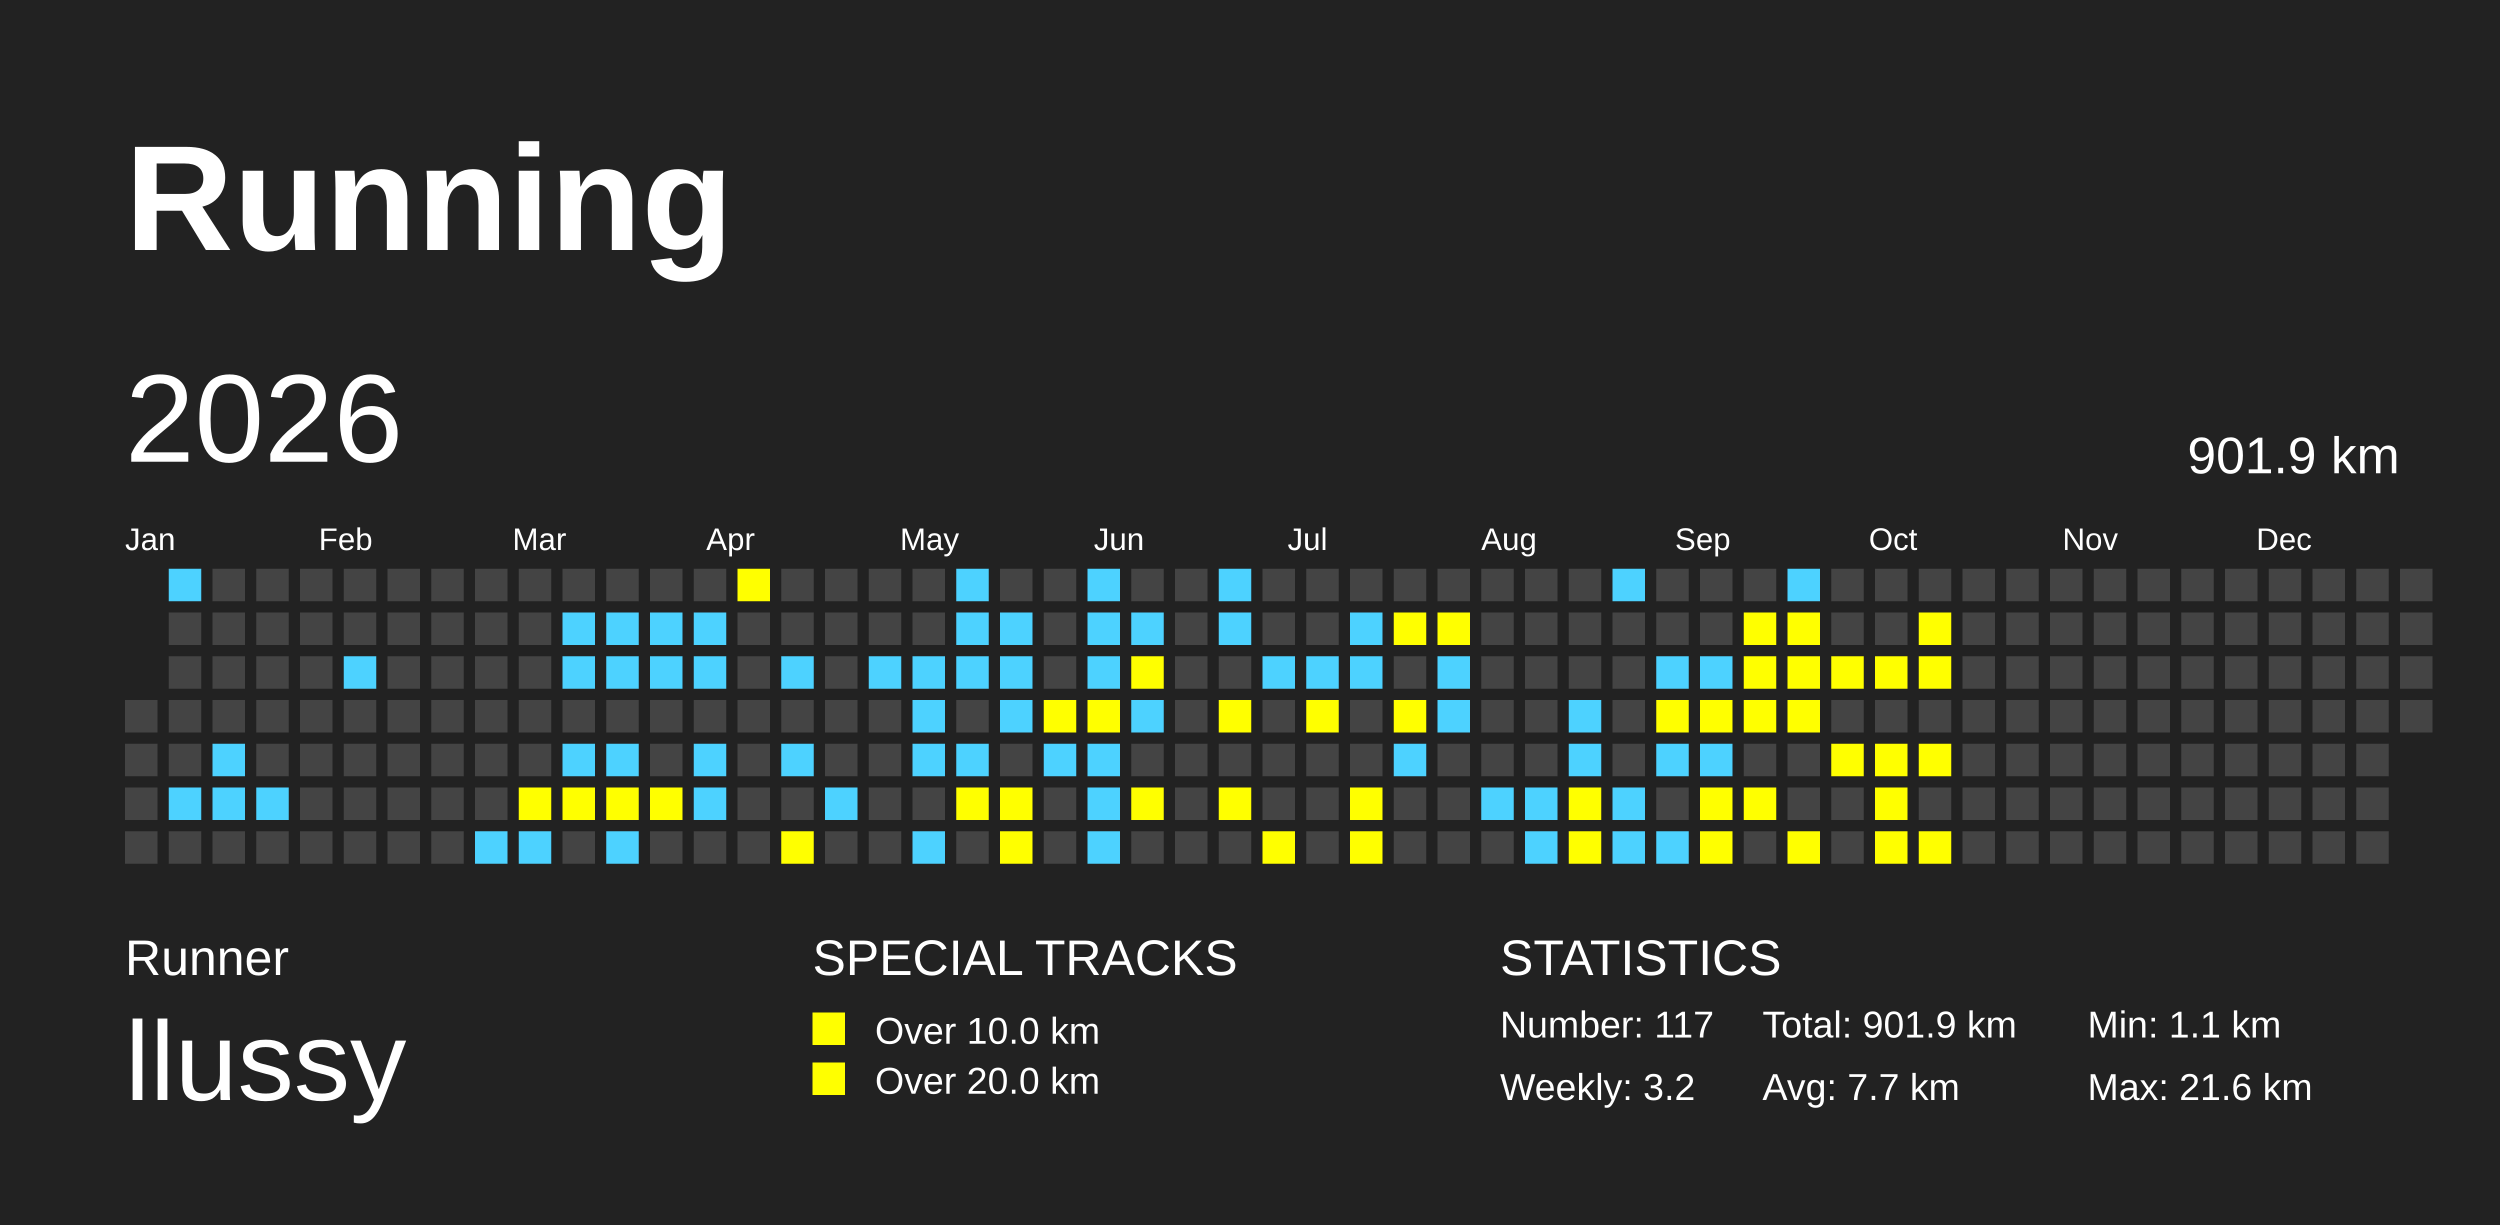
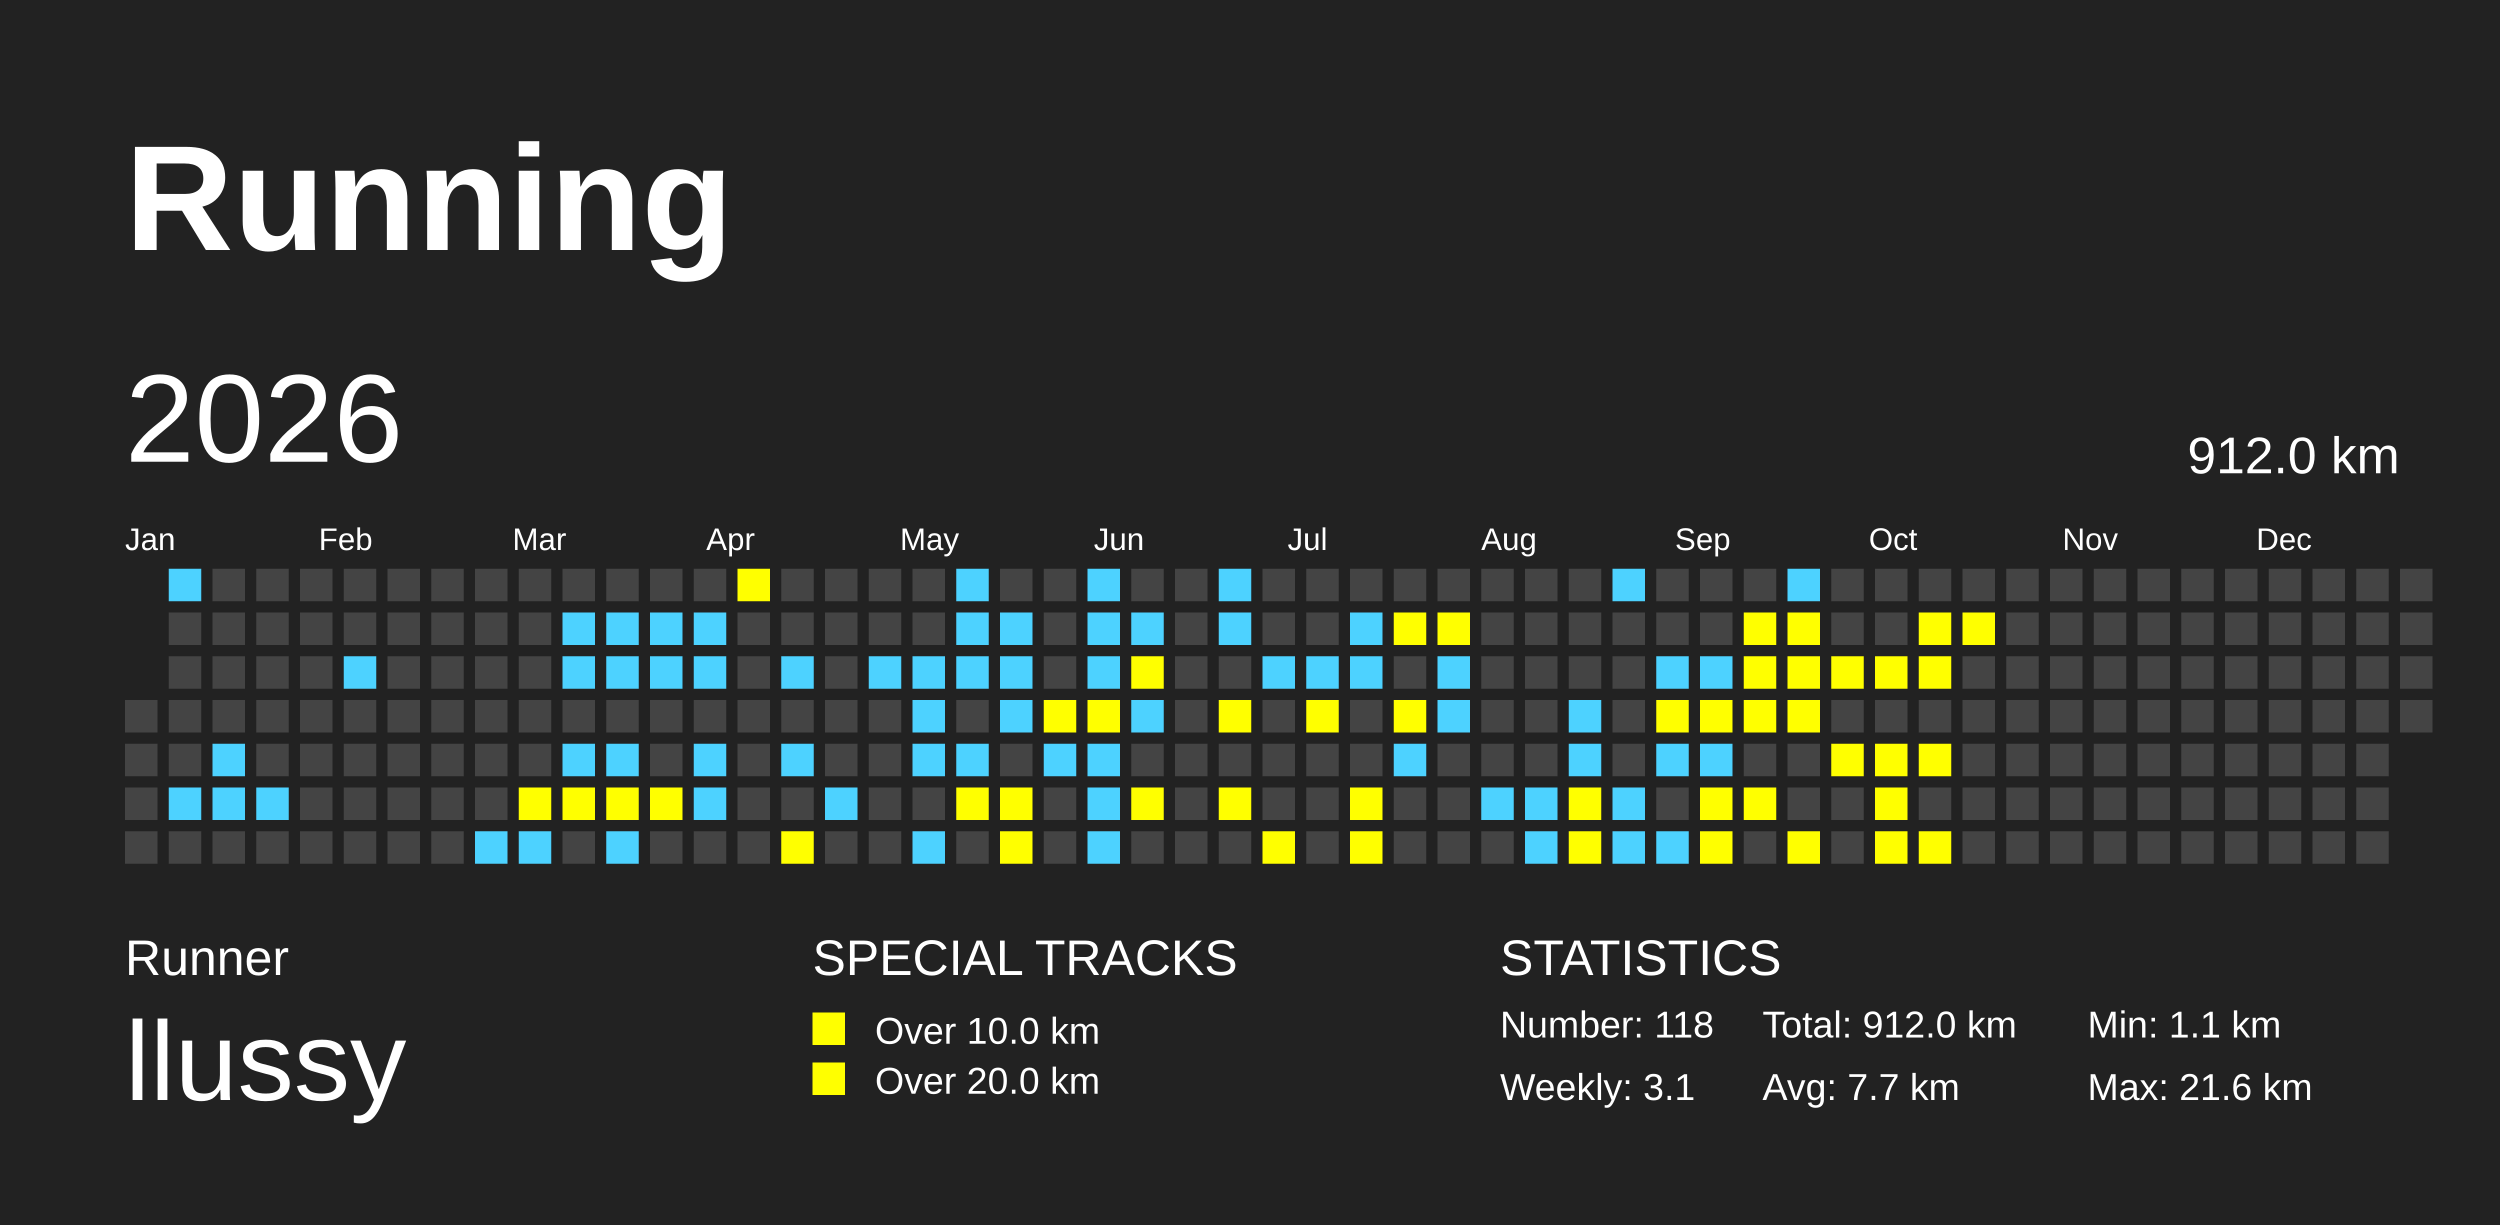
<svg xmlns="http://www.w3.org/2000/svg" baseProfile="full" height="98mm" version="1.1" viewBox="0,0,200,98" width="200mm">
  <defs>
    <pattern height="2" id="indoor-stripe" patternUnits="userSpaceOnUse" width="2">
      <line stroke="white" stroke-opacity="0.45" stroke-width="0.5" x1="0" x2="2" y1="2" y2="0" />
    </pattern>
  </defs>
  <rect fill="#222222" height="98" width="200" x="0" y="0" />
  <text fill="#FFFFFF" style="font-size:12px; font-family:Arial; font-weight:bold;" x="10" y="20">Running</text>
  <text fill="#FFFFFF" style="font-size:4px; font-family:Arial" x="10" y="78">Runner</text>
  <text fill="#FFFFFF" style="font-size:9px; font-family:Arial" x="10" y="88">llussy</text>
  <text fill="#FFFFFF" style="font-size:4px; font-family:Arial" x="65" y="78">SPECIAL TRACKS</text>
  <rect fill="#FFFF00" height="2.6" width="2.6" x="65" y="81" />
  <text fill="#FFFFFF" style="font-size:3px; font-family:Arial" x="70" y="83.5">Over 10.0 km</text>
  <rect fill="#FFFF00" height="2.6" width="2.6" x="65" y="85" />
  <text fill="#FFFFFF" style="font-size:3px; font-family:Arial" x="70" y="87.5">Over 20.0 km</text>
  <text fill="#FFFFFF" style="font-size:4px; font-family:Arial" x="120" y="78">STATISTICS</text>
-   <text fill="#FFFFFF" style="font-size:3px; font-family:Arial" x="120" y="83">Number: 117</text>
-   <text fill="#FFFFFF" style="font-size:3px; font-family:Arial" x="120" y="88">Weekly: 3.2</text>
-   <text fill="#FFFFFF" style="font-size:3px; font-family:Arial" x="141" y="83">Total: 901.9 km</text>
+   <text fill="#FFFFFF" style="font-size:3px; font-family:Arial" x="120" y="83">Number: 118</text>
+   <text fill="#FFFFFF" style="font-size:3px; font-family:Arial" x="120" y="88">Weekly: 3.1</text>
+   <text fill="#FFFFFF" style="font-size:3px; font-family:Arial" x="141" y="83">Total: 912.0 km</text>
  <text fill="#FFFFFF" style="font-size:3px; font-family:Arial" x="141" y="88">Avg: 7.7 km</text>
  <text fill="#FFFFFF" style="font-size:3px; font-family:Arial" x="167" y="83">Min: 1.1 km</text>
  <text fill="#FFFFFF" style="font-size:3px; font-family:Arial" x="167" y="88">Max: 21.6 km</text>
  <text dominant-baseline="hanging" fill="#FFFFFF" style="font-size:10.0px; font-family:Arial;" x="10" y="30">2026</text>
-   <text dominant-baseline="hanging" fill="#FFFFFF" style="font-size:4.125px; font-family:Arial;" x="175" y="35">901.9 km</text>
+   <text dominant-baseline="hanging" fill="#FFFFFF" style="font-size:4.125px; font-family:Arial;" x="175" y="35">912.0 km</text>
  <text fill="#FFFFFF" style="font-size:2.5px; font-family:Arial" x="10.0" y="44">Jan</text>
  <text fill="#FFFFFF" style="font-size:2.5px; font-family:Arial" x="25.5" y="44">Feb</text>
  <text fill="#FFFFFF" style="font-size:2.5px; font-family:Arial" x="41.0" y="44">Mar</text>
  <text fill="#FFFFFF" style="font-size:2.5px; font-family:Arial" x="56.5" y="44">Apr</text>
  <text fill="#FFFFFF" style="font-size:2.5px; font-family:Arial" x="72.0" y="44">May</text>
  <text fill="#FFFFFF" style="font-size:2.5px; font-family:Arial" x="87.5" y="44">Jun</text>
  <text fill="#FFFFFF" style="font-size:2.5px; font-family:Arial" x="103.0" y="44">Jul</text>
  <text fill="#FFFFFF" style="font-size:2.5px; font-family:Arial" x="118.5" y="44">Aug</text>
  <text fill="#FFFFFF" style="font-size:2.5px; font-family:Arial" x="134.0" y="44">Sep</text>
  <text fill="#FFFFFF" style="font-size:2.5px; font-family:Arial" x="149.5" y="44">Oct</text>
  <text fill="#FFFFFF" style="font-size:2.5px; font-family:Arial" x="165.0" y="44">Nov</text>
  <text fill="#FFFFFF" style="font-size:2.5px; font-family:Arial" x="180.5" y="44">Dec</text>
  <rect fill="#444444" height="2.6" width="2.6" x="10.0" y="56.0" />
  <rect fill="#444444" height="2.6" width="2.6" x="10.0" y="59.5" />
  <rect fill="#444444" height="2.6" width="2.6" x="10.0" y="63.0" />
  <rect fill="#444444" height="2.6" width="2.6" x="10.0" y="66.5" />
  <rect fill="#4dd2ff" height="2.6" width="2.6" x="13.5" y="45.5" />
  <rect fill="#444444" height="2.6" width="2.6" x="13.5" y="49.0" />
  <rect fill="#444444" height="2.6" width="2.6" x="13.5" y="52.5" />
  <rect fill="#444444" height="2.6" width="2.6" x="13.5" y="56.0" />
  <rect fill="#444444" height="2.6" width="2.6" x="13.5" y="59.5" />
  <rect fill="#4dd2ff" height="2.6" width="2.6" x="13.5" y="63.0" />
  <rect fill="#444444" height="2.6" width="2.6" x="13.5" y="66.5" />
  <rect fill="#444444" height="2.6" width="2.6" x="17.0" y="45.5" />
  <rect fill="#444444" height="2.6" width="2.6" x="17.0" y="49.0" />
  <rect fill="#444444" height="2.6" width="2.6" x="17.0" y="52.5" />
  <rect fill="#444444" height="2.6" width="2.6" x="17.0" y="56.0" />
  <rect fill="#4dd2ff" height="2.6" width="2.6" x="17.0" y="59.5" />
  <rect fill="#4dd2ff" height="2.6" width="2.6" x="17.0" y="63.0" />
  <rect fill="#444444" height="2.6" width="2.6" x="17.0" y="66.5" />
  <rect fill="#444444" height="2.6" width="2.6" x="20.5" y="45.5" />
  <rect fill="#444444" height="2.6" width="2.6" x="20.5" y="49.0" />
  <rect fill="#444444" height="2.6" width="2.6" x="20.5" y="52.5" />
  <rect fill="#444444" height="2.6" width="2.6" x="20.5" y="56.0" />
  <rect fill="#444444" height="2.6" width="2.6" x="20.5" y="59.5" />
  <rect fill="#4dd2ff" height="2.6" width="2.6" x="20.5" y="63.0" />
  <rect fill="#444444" height="2.6" width="2.6" x="20.5" y="66.5" />
  <rect fill="#444444" height="2.6" width="2.6" x="24.0" y="45.5" />
  <rect fill="#444444" height="2.6" width="2.6" x="24.0" y="49.0" />
  <rect fill="#444444" height="2.6" width="2.6" x="24.0" y="52.5" />
  <rect fill="#444444" height="2.6" width="2.6" x="24.0" y="56.0" />
  <rect fill="#444444" height="2.6" width="2.6" x="24.0" y="59.5" />
  <rect fill="#444444" height="2.6" width="2.6" x="24.0" y="63.0" />
  <rect fill="#444444" height="2.6" width="2.6" x="24.0" y="66.5" />
  <rect fill="#444444" height="2.6" width="2.6" x="27.5" y="45.5" />
  <rect fill="#444444" height="2.6" width="2.6" x="27.5" y="49.0" />
  <rect fill="#4dd2ff" height="2.6" width="2.6" x="27.5" y="52.5" />
  <rect fill="#444444" height="2.6" width="2.6" x="27.5" y="56.0" />
  <rect fill="#444444" height="2.6" width="2.6" x="27.5" y="59.5" />
  <rect fill="#444444" height="2.6" width="2.6" x="27.5" y="63.0" />
  <rect fill="#444444" height="2.6" width="2.6" x="27.5" y="66.5" />
  <rect fill="#444444" height="2.6" width="2.6" x="31.0" y="45.5" />
  <rect fill="#444444" height="2.6" width="2.6" x="31.0" y="49.0" />
  <rect fill="#444444" height="2.6" width="2.6" x="31.0" y="52.5" />
  <rect fill="#444444" height="2.6" width="2.6" x="31.0" y="56.0" />
  <rect fill="#444444" height="2.6" width="2.6" x="31.0" y="59.5" />
  <rect fill="#444444" height="2.6" width="2.6" x="31.0" y="63.0" />
  <rect fill="#444444" height="2.6" width="2.6" x="31.0" y="66.5" />
  <rect fill="#444444" height="2.6" width="2.6" x="34.5" y="45.5" />
  <rect fill="#444444" height="2.6" width="2.6" x="34.5" y="49.0" />
  <rect fill="#444444" height="2.6" width="2.6" x="34.5" y="52.5" />
  <rect fill="#444444" height="2.6" width="2.6" x="34.5" y="56.0" />
  <rect fill="#444444" height="2.6" width="2.6" x="34.5" y="59.5" />
  <rect fill="#444444" height="2.6" width="2.6" x="34.5" y="63.0" />
  <rect fill="#444444" height="2.6" width="2.6" x="34.5" y="66.5" />
  <rect fill="#444444" height="2.6" width="2.6" x="38.0" y="45.5" />
  <rect fill="#444444" height="2.6" width="2.6" x="38.0" y="49.0" />
  <rect fill="#444444" height="2.6" width="2.6" x="38.0" y="52.5" />
  <rect fill="#444444" height="2.6" width="2.6" x="38.0" y="56.0" />
  <rect fill="#444444" height="2.6" width="2.6" x="38.0" y="59.5" />
  <rect fill="#444444" height="2.6" width="2.6" x="38.0" y="63.0" />
  <rect fill="#4dd2ff" height="2.6" width="2.6" x="38.0" y="66.5" />
  <rect fill="#444444" height="2.6" width="2.6" x="41.5" y="45.5" />
  <rect fill="#444444" height="2.6" width="2.6" x="41.5" y="49.0" />
  <rect fill="#444444" height="2.6" width="2.6" x="41.5" y="52.5" />
  <rect fill="#444444" height="2.6" width="2.6" x="41.5" y="56.0" />
  <rect fill="#444444" height="2.6" width="2.6" x="41.5" y="59.5" />
  <rect fill="#ffff00" height="2.6" width="2.6" x="41.5" y="63.0" />
  <rect fill="#4dd2ff" height="2.6" width="2.6" x="41.5" y="66.5" />
  <rect fill="#444444" height="2.6" width="2.6" x="45.0" y="45.5" />
  <rect fill="#4dd2ff" height="2.6" width="2.6" x="45.0" y="49.0" />
  <rect fill="#4dd2ff" height="2.6" width="2.6" x="45.0" y="52.5" />
  <rect fill="#444444" height="2.6" width="2.6" x="45.0" y="56.0" />
  <rect fill="#4dd2ff" height="2.6" width="2.6" x="45.0" y="59.5" />
  <rect fill="#ffff00" height="2.6" width="2.6" x="45.0" y="63.0" />
  <rect fill="#444444" height="2.6" width="2.6" x="45.0" y="66.5" />
  <rect fill="#444444" height="2.6" width="2.6" x="48.5" y="45.5" />
  <rect fill="#4dd2ff" height="2.6" width="2.6" x="48.5" y="49.0" />
  <rect fill="#4dd2ff" height="2.6" width="2.6" x="48.5" y="52.5" />
  <rect fill="#444444" height="2.6" width="2.6" x="48.5" y="56.0" />
  <rect fill="#4dd2ff" height="2.6" width="2.6" x="48.5" y="59.5" />
  <rect fill="#ffff00" height="2.6" width="2.6" x="48.5" y="63.0" />
  <rect fill="#4dd2ff" height="2.6" width="2.6" x="48.5" y="66.5" />
  <rect fill="#444444" height="2.6" width="2.6" x="52.0" y="45.5" />
  <rect fill="#4dd2ff" height="2.6" width="2.6" x="52.0" y="49.0" />
  <rect fill="#4dd2ff" height="2.6" width="2.6" x="52.0" y="52.5" />
  <rect fill="#444444" height="2.6" width="2.6" x="52.0" y="56.0" />
  <rect fill="#444444" height="2.6" width="2.6" x="52.0" y="59.5" />
  <rect fill="#FFFF00" height="2.6" width="2.6" x="52.0" y="63.0" />
  <rect fill="#444444" height="2.6" width="2.6" x="52.0" y="66.5" />
  <rect fill="#444444" height="2.6" width="2.6" x="55.5" y="45.5" />
  <rect fill="#4dd2ff" height="2.6" width="2.6" x="55.5" y="49.0" />
  <rect fill="#4dd2ff" height="2.6" width="2.6" x="55.5" y="52.5" />
  <rect fill="#444444" height="2.6" width="2.6" x="55.5" y="56.0" />
  <rect fill="#4dd2ff" height="2.6" width="2.6" x="55.5" y="59.5" />
  <rect fill="#4dd2ff" height="2.6" width="2.6" x="55.5" y="63.0" />
  <rect fill="#444444" height="2.6" width="2.6" x="55.5" y="66.5" />
  <rect fill="#ffff00" height="2.6" width="2.6" x="59.0" y="45.5" />
  <rect fill="#444444" height="2.6" width="2.6" x="59.0" y="49.0" />
  <rect fill="#444444" height="2.6" width="2.6" x="59.0" y="52.5" />
  <rect fill="#444444" height="2.6" width="2.6" x="59.0" y="56.0" />
  <rect fill="#444444" height="2.6" width="2.6" x="59.0" y="59.5" />
  <rect fill="#444444" height="2.6" width="2.6" x="59.0" y="63.0" />
  <rect fill="#444444" height="2.6" width="2.6" x="59.0" y="66.5" />
  <rect fill="#444444" height="2.6" width="2.6" x="62.5" y="45.5" />
  <rect fill="#444444" height="2.6" width="2.6" x="62.5" y="49.0" />
  <rect fill="#4dd2ff" height="2.6" width="2.6" x="62.5" y="52.5" />
  <rect fill="#444444" height="2.6" width="2.6" x="62.5" y="56.0" />
  <rect fill="#4dd2ff" height="2.6" width="2.6" x="62.5" y="59.5" />
  <rect fill="#444444" height="2.6" width="2.6" x="62.5" y="63.0" />
  <rect fill="#ffff00" height="2.6" width="2.6" x="62.5" y="66.5" />
  <rect fill="#444444" height="2.6" width="2.6" x="66.0" y="45.5" />
  <rect fill="#444444" height="2.6" width="2.6" x="66.0" y="49.0" />
  <rect fill="#444444" height="2.6" width="2.6" x="66.0" y="52.5" />
  <rect fill="#444444" height="2.6" width="2.6" x="66.0" y="56.0" />
  <rect fill="#444444" height="2.6" width="2.6" x="66.0" y="59.5" />
  <rect fill="#4dd2ff" height="2.6" width="2.6" x="66.0" y="63.0" />
  <rect fill="#444444" height="2.6" width="2.6" x="66.0" y="66.5" />
  <rect fill="#444444" height="2.6" width="2.6" x="69.5" y="45.5" />
  <rect fill="#444444" height="2.6" width="2.6" x="69.5" y="49.0" />
  <rect fill="#4dd2ff" height="2.6" width="2.6" x="69.5" y="52.5" />
  <rect fill="#444444" height="2.6" width="2.6" x="69.5" y="56.0" />
  <rect fill="#444444" height="2.6" width="2.6" x="69.5" y="59.5" />
  <rect fill="#444444" height="2.6" width="2.6" x="69.5" y="63.0" />
  <rect fill="#444444" height="2.6" width="2.6" x="69.5" y="66.5" />
  <rect fill="#444444" height="2.6" width="2.6" x="73.0" y="45.5" />
  <rect fill="#444444" height="2.6" width="2.6" x="73.0" y="49.0" />
  <rect fill="#4dd2ff" height="2.6" width="2.6" x="73.0" y="52.5" />
  <rect fill="#4dd2ff" height="2.6" width="2.6" x="73.0" y="56.0" />
  <rect fill="#4dd2ff" height="2.6" width="2.6" x="73.0" y="59.5" />
  <rect fill="#444444" height="2.6" width="2.6" x="73.0" y="63.0" />
  <rect fill="#4dd2ff" height="2.6" width="2.6" x="73.0" y="66.5" />
  <rect fill="#4dd2ff" height="2.6" width="2.6" x="76.5" y="45.5" />
  <rect fill="#4dd2ff" height="2.6" width="2.6" x="76.5" y="49.0" />
  <rect fill="#4dd2ff" height="2.6" width="2.6" x="76.5" y="52.5" />
  <rect fill="#444444" height="2.6" width="2.6" x="76.5" y="56.0" />
  <rect fill="#4dd2ff" height="2.6" width="2.6" x="76.5" y="59.5" />
  <rect fill="#ffff00" height="2.6" width="2.6" x="76.5" y="63.0" />
  <rect fill="#444444" height="2.6" width="2.6" x="76.5" y="66.5" />
  <rect fill="#444444" height="2.6" width="2.6" x="80.0" y="45.5" />
  <rect fill="#4dd2ff" height="2.6" width="2.6" x="80.0" y="49.0" />
  <rect fill="#4dd2ff" height="2.6" width="2.6" x="80.0" y="52.5" />
  <rect fill="#4dd2ff" height="2.6" width="2.6" x="80.0" y="56.0" />
  <rect fill="#444444" height="2.6" width="2.6" x="80.0" y="59.5" />
  <rect fill="#ffff00" height="2.6" width="2.6" x="80.0" y="63.0" />
  <rect fill="#ffff00" height="2.6" width="2.6" x="80.0" y="66.5" />
  <rect fill="#444444" height="2.6" width="2.6" x="83.5" y="45.5" />
  <rect fill="#444444" height="2.6" width="2.6" x="83.5" y="49.0" />
  <rect fill="#444444" height="2.6" width="2.6" x="83.5" y="52.5" />
  <rect fill="#ffff00" height="2.6" width="2.6" x="83.5" y="56.0" />
  <rect fill="#4dd2ff" height="2.6" width="2.6" x="83.5" y="59.5" />
  <rect fill="#444444" height="2.6" width="2.6" x="83.5" y="63.0" />
  <rect fill="#444444" height="2.6" width="2.6" x="83.5" y="66.5" />
  <rect fill="#4dd2ff" height="2.6" width="2.6" x="87.0" y="45.5" />
  <rect fill="#4dd2ff" height="2.6" width="2.6" x="87.0" y="49.0" />
  <rect fill="#4dd2ff" height="2.6" width="2.6" x="87.0" y="52.5" />
  <rect fill="#ffff00" height="2.6" width="2.6" x="87.0" y="56.0" />
  <rect fill="#4dd2ff" height="2.6" width="2.6" x="87.0" y="59.5" />
  <rect fill="#4dd2ff" height="2.6" width="2.6" x="87.0" y="63.0" />
  <rect fill="#4dd2ff" height="2.6" width="2.6" x="87.0" y="66.5" />
  <rect fill="#444444" height="2.6" width="2.6" x="90.5" y="45.5" />
  <rect fill="#4dd2ff" height="2.6" width="2.6" x="90.5" y="49.0" />
  <rect fill="#ffff00" height="2.6" width="2.6" x="90.5" y="52.5" />
  <rect fill="#4dd2ff" height="2.6" width="2.6" x="90.5" y="56.0" />
  <rect fill="#444444" height="2.6" width="2.6" x="90.5" y="59.5" />
  <rect fill="#ffff00" height="2.6" width="2.6" x="90.5" y="63.0" />
  <rect fill="#444444" height="2.6" width="2.6" x="90.5" y="66.5" />
  <rect fill="#444444" height="2.6" width="2.6" x="94.0" y="45.5" />
  <rect fill="#444444" height="2.6" width="2.6" x="94.0" y="49.0" />
  <rect fill="#444444" height="2.6" width="2.6" x="94.0" y="52.5" />
  <rect fill="#444444" height="2.6" width="2.6" x="94.0" y="56.0" />
  <rect fill="#444444" height="2.6" width="2.6" x="94.0" y="59.5" />
  <rect fill="#444444" height="2.6" width="2.6" x="94.0" y="63.0" />
  <rect fill="#444444" height="2.6" width="2.6" x="94.0" y="66.5" />
  <rect fill="#4dd2ff" height="2.6" width="2.6" x="97.5" y="45.5" />
  <rect fill="#4dd2ff" height="2.6" width="2.6" x="97.5" y="49.0" />
  <rect fill="#444444" height="2.6" width="2.6" x="97.5" y="52.5" />
  <rect fill="#ffff00" height="2.6" width="2.6" x="97.5" y="56.0" />
  <rect fill="#444444" height="2.6" width="2.6" x="97.5" y="59.5" />
  <rect fill="#FFFF00" height="2.6" width="2.6" x="97.5" y="63.0" />
  <rect fill="#444444" height="2.6" width="2.6" x="97.5" y="66.5" />
  <rect fill="#444444" height="2.6" width="2.6" x="101.0" y="45.5" />
  <rect fill="#444444" height="2.6" width="2.6" x="101.0" y="49.0" />
  <rect fill="#4dd2ff" height="2.6" width="2.6" x="101.0" y="52.5" />
  <rect fill="#444444" height="2.6" width="2.6" x="101.0" y="56.0" />
  <rect fill="#444444" height="2.6" width="2.6" x="101.0" y="59.5" />
  <rect fill="#444444" height="2.6" width="2.6" x="101.0" y="63.0" />
  <rect fill="#ffff00" height="2.6" width="2.6" x="101.0" y="66.5" />
  <rect fill="#444444" height="2.6" width="2.6" x="104.5" y="45.5" />
  <rect fill="#444444" height="2.6" width="2.6" x="104.5" y="49.0" />
  <rect fill="#4dd2ff" height="2.6" width="2.6" x="104.5" y="52.5" />
  <rect fill="#ffff00" height="2.6" width="2.6" x="104.5" y="56.0" />
  <rect fill="#444444" height="2.6" width="2.6" x="104.5" y="59.5" />
  <rect fill="#444444" height="2.6" width="2.6" x="104.5" y="63.0" />
  <rect fill="#444444" height="2.6" width="2.6" x="104.5" y="66.5" />
  <rect fill="#444444" height="2.6" width="2.6" x="108.0" y="45.5" />
  <rect fill="#4dd2ff" height="2.6" width="2.6" x="108.0" y="49.0" />
  <rect fill="#4dd2ff" height="2.6" width="2.6" x="108.0" y="52.5" />
  <rect fill="#444444" height="2.6" width="2.6" x="108.0" y="56.0" />
  <rect fill="#444444" height="2.6" width="2.6" x="108.0" y="59.5" />
  <rect fill="#ffff00" height="2.6" width="2.6" x="108.0" y="63.0" />
  <rect fill="#ffff00" height="2.6" width="2.6" x="108.0" y="66.5" />
  <rect fill="#444444" height="2.6" width="2.6" x="111.5" y="45.5" />
  <rect fill="#ffff00" height="2.6" width="2.6" x="111.5" y="49.0" />
  <rect fill="#444444" height="2.6" width="2.6" x="111.5" y="52.5" />
  <rect fill="#ffff00" height="2.6" width="2.6" x="111.5" y="56.0" />
  <rect fill="#4dd2ff" height="2.6" width="2.6" x="111.5" y="59.5" />
  <rect fill="#444444" height="2.6" width="2.6" x="111.5" y="63.0" />
  <rect fill="#444444" height="2.6" width="2.6" x="111.5" y="66.5" />
  <rect fill="#444444" height="2.6" width="2.6" x="115.0" y="45.5" />
  <rect fill="#ffff00" height="2.6" width="2.6" x="115.0" y="49.0" />
  <rect fill="#4dd2ff" height="2.6" width="2.6" x="115.0" y="52.5" />
  <rect fill="#4dd2ff" height="2.6" width="2.6" x="115.0" y="56.0" />
  <rect fill="#444444" height="2.6" width="2.6" x="115.0" y="59.5" />
  <rect fill="#444444" height="2.6" width="2.6" x="115.0" y="63.0" />
  <rect fill="#444444" height="2.6" width="2.6" x="115.0" y="66.5" />
  <rect fill="#444444" height="2.6" width="2.6" x="118.5" y="45.5" />
  <rect fill="#444444" height="2.6" width="2.6" x="118.5" y="49.0" />
  <rect fill="#444444" height="2.6" width="2.6" x="118.5" y="52.5" />
  <rect fill="#444444" height="2.6" width="2.6" x="118.5" y="56.0" />
  <rect fill="#444444" height="2.6" width="2.6" x="118.5" y="59.5" />
  <rect fill="#4dd2ff" height="2.6" width="2.6" x="118.5" y="63.0" />
  <rect fill="#444444" height="2.6" width="2.6" x="118.5" y="66.5" />
  <rect fill="#444444" height="2.6" width="2.6" x="122.0" y="45.5" />
  <rect fill="#444444" height="2.6" width="2.6" x="122.0" y="49.0" />
  <rect fill="#444444" height="2.6" width="2.6" x="122.0" y="52.5" />
  <rect fill="#444444" height="2.6" width="2.6" x="122.0" y="56.0" />
  <rect fill="#444444" height="2.6" width="2.6" x="122.0" y="59.5" />
  <rect fill="#4dd2ff" height="2.6" width="2.6" x="122.0" y="63.0" />
  <rect fill="#4dd2ff" height="2.6" width="2.6" x="122.0" y="66.5" />
  <rect fill="#444444" height="2.6" width="2.6" x="125.5" y="45.5" />
  <rect fill="#444444" height="2.6" width="2.6" x="125.5" y="49.0" />
  <rect fill="#444444" height="2.6" width="2.6" x="125.5" y="52.5" />
  <rect fill="#4dd2ff" height="2.6" width="2.6" x="125.5" y="56.0" />
  <rect fill="#4dd2ff" height="2.6" width="2.6" x="125.5" y="59.5" />
  <rect fill="#ffff00" height="2.6" width="2.6" x="125.5" y="63.0" />
  <rect fill="#ffff00" height="2.6" width="2.6" x="125.5" y="66.5" />
  <rect fill="#4dd2ff" height="2.6" width="2.6" x="129.0" y="45.5" />
  <rect fill="#444444" height="2.6" width="2.6" x="129.0" y="49.0" />
  <rect fill="#444444" height="2.6" width="2.6" x="129.0" y="52.5" />
  <rect fill="#444444" height="2.6" width="2.6" x="129.0" y="56.0" />
  <rect fill="#444444" height="2.6" width="2.6" x="129.0" y="59.5" />
  <rect fill="#4dd2ff" height="2.6" width="2.6" x="129.0" y="63.0" />
  <rect fill="#4dd2ff" height="2.6" width="2.6" x="129.0" y="66.5" />
  <rect fill="#444444" height="2.6" width="2.6" x="132.5" y="45.5" />
  <rect fill="#444444" height="2.6" width="2.6" x="132.5" y="49.0" />
  <rect fill="#4dd2ff" height="2.6" width="2.6" x="132.5" y="52.5" />
  <rect fill="#ffff00" height="2.6" width="2.6" x="132.5" y="56.0" />
  <rect fill="#4dd2ff" height="2.6" width="2.6" x="132.5" y="59.5" />
  <rect fill="#444444" height="2.6" width="2.6" x="132.5" y="63.0" />
  <rect fill="#4dd2ff" height="2.6" width="2.6" x="132.5" y="66.5" />
  <rect fill="#444444" height="2.6" width="2.6" x="136.0" y="45.5" />
  <rect fill="#444444" height="2.6" width="2.6" x="136.0" y="49.0" />
  <rect fill="#4dd2ff" height="2.6" width="2.6" x="136.0" y="52.5" />
  <rect fill="#ffff00" height="2.6" width="2.6" x="136.0" y="56.0" />
  <rect fill="#4dd2ff" height="2.6" width="2.6" x="136.0" y="59.5" />
  <rect fill="#ffff00" height="2.6" width="2.6" x="136.0" y="63.0" />
  <rect fill="#ffff00" height="2.6" width="2.6" x="136.0" y="66.5" />
  <rect fill="#444444" height="2.6" width="2.6" x="139.5" y="45.5" />
  <rect fill="#ffff00" height="2.6" width="2.6" x="139.5" y="49.0" />
  <rect fill="#ffff00" height="2.6" width="2.6" x="139.5" y="52.5" />
  <rect fill="#ffff00" height="2.6" width="2.6" x="139.5" y="56.0" />
  <rect fill="#444444" height="2.6" width="2.6" x="139.5" y="59.5" />
  <rect fill="#FFFF00" height="2.6" width="2.6" x="139.5" y="63.0" />
  <rect fill="#444444" height="2.6" width="2.6" x="139.5" y="66.5" />
  <rect fill="#4dd2ff" height="2.6" width="2.6" x="143.0" y="45.5" />
  <rect fill="#ffff00" height="2.6" width="2.6" x="143.0" y="49.0" />
  <rect fill="#ffff00" height="2.6" width="2.6" x="143.0" y="52.5" />
  <rect fill="#ffff00" height="2.6" width="2.6" x="143.0" y="56.0" />
  <rect fill="#444444" height="2.6" width="2.6" x="143.0" y="59.5" />
  <rect fill="#444444" height="2.6" width="2.6" x="143.0" y="63.0" />
  <rect fill="#ffff00" height="2.6" width="2.6" x="143.0" y="66.5" />
  <rect fill="#444444" height="2.6" width="2.6" x="146.5" y="45.5" />
  <rect fill="#444444" height="2.6" width="2.6" x="146.5" y="49.0" />
  <rect fill="#ffff00" height="2.6" width="2.6" x="146.5" y="52.5" />
  <rect fill="#444444" height="2.6" width="2.6" x="146.5" y="56.0" />
  <rect fill="#ffff00" height="2.6" width="2.6" x="146.5" y="59.5" />
  <rect fill="#444444" height="2.6" width="2.6" x="146.5" y="63.0" />
  <rect fill="#444444" height="2.6" width="2.6" x="146.5" y="66.5" />
  <rect fill="#444444" height="2.6" width="2.6" x="150.0" y="45.5" />
  <rect fill="#444444" height="2.6" width="2.6" x="150.0" y="49.0" />
  <rect fill="#ffff00" height="2.6" width="2.6" x="150.0" y="52.5" />
  <rect fill="#444444" height="2.6" width="2.6" x="150.0" y="56.0" />
  <rect fill="#ffff00" height="2.6" width="2.6" x="150.0" y="59.5" />
  <rect fill="#ffff00" height="2.6" width="2.6" x="150.0" y="63.0" />
  <rect fill="#FFFF00" height="2.6" width="2.6" x="150.0" y="66.5" />
  <rect fill="#444444" height="2.6" width="2.6" x="153.5" y="45.5" />
  <rect fill="#ffff00" height="2.6" width="2.6" x="153.5" y="49.0" />
  <rect fill="#ffff00" height="2.6" width="2.6" x="153.5" y="52.5" />
  <rect fill="#444444" height="2.6" width="2.6" x="153.5" y="56.0" />
  <rect fill="#ffff00" height="2.6" width="2.6" x="153.5" y="59.5" />
  <rect fill="#444444" height="2.6" width="2.6" x="153.5" y="63.0" />
  <rect fill="#ffff00" height="2.6" width="2.6" x="153.5" y="66.5" />
  <rect fill="#444444" height="2.6" width="2.6" x="157.0" y="45.5" />
-   <rect fill="#444444" height="2.6" width="2.6" x="157.0" y="49.0" />
+   <rect fill="#ffff00" height="2.6" width="2.6" x="157.0" y="49.0" />
  <rect fill="#444444" height="2.6" width="2.6" x="157.0" y="52.5" />
  <rect fill="#444444" height="2.6" width="2.6" x="157.0" y="56.0" />
  <rect fill="#444444" height="2.6" width="2.6" x="157.0" y="59.5" />
  <rect fill="#444444" height="2.6" width="2.6" x="157.0" y="63.0" />
  <rect fill="#444444" height="2.6" width="2.6" x="157.0" y="66.5" />
  <rect fill="#444444" height="2.6" width="2.6" x="160.5" y="45.5" />
  <rect fill="#444444" height="2.6" width="2.6" x="160.5" y="49.0" />
  <rect fill="#444444" height="2.6" width="2.6" x="160.5" y="52.5" />
  <rect fill="#444444" height="2.6" width="2.6" x="160.5" y="56.0" />
  <rect fill="#444444" height="2.6" width="2.6" x="160.5" y="59.5" />
  <rect fill="#444444" height="2.6" width="2.6" x="160.5" y="63.0" />
  <rect fill="#444444" height="2.6" width="2.6" x="160.5" y="66.5" />
  <rect fill="#444444" height="2.6" width="2.6" x="164.0" y="45.5" />
  <rect fill="#444444" height="2.6" width="2.6" x="164.0" y="49.0" />
  <rect fill="#444444" height="2.6" width="2.6" x="164.0" y="52.5" />
  <rect fill="#444444" height="2.6" width="2.6" x="164.0" y="56.0" />
  <rect fill="#444444" height="2.6" width="2.6" x="164.0" y="59.5" />
  <rect fill="#444444" height="2.6" width="2.6" x="164.0" y="63.0" />
  <rect fill="#444444" height="2.6" width="2.6" x="164.0" y="66.5" />
  <rect fill="#444444" height="2.6" width="2.6" x="167.5" y="45.5" />
  <rect fill="#444444" height="2.6" width="2.6" x="167.5" y="49.0" />
  <rect fill="#444444" height="2.6" width="2.6" x="167.5" y="52.5" />
  <rect fill="#444444" height="2.6" width="2.6" x="167.5" y="56.0" />
  <rect fill="#444444" height="2.6" width="2.6" x="167.5" y="59.5" />
  <rect fill="#444444" height="2.6" width="2.6" x="167.5" y="63.0" />
  <rect fill="#444444" height="2.6" width="2.6" x="167.5" y="66.5" />
  <rect fill="#444444" height="2.6" width="2.6" x="171.0" y="45.5" />
  <rect fill="#444444" height="2.6" width="2.6" x="171.0" y="49.0" />
  <rect fill="#444444" height="2.6" width="2.6" x="171.0" y="52.5" />
  <rect fill="#444444" height="2.6" width="2.6" x="171.0" y="56.0" />
  <rect fill="#444444" height="2.6" width="2.6" x="171.0" y="59.5" />
  <rect fill="#444444" height="2.6" width="2.6" x="171.0" y="63.0" />
  <rect fill="#444444" height="2.6" width="2.6" x="171.0" y="66.5" />
  <rect fill="#444444" height="2.6" width="2.6" x="174.5" y="45.5" />
  <rect fill="#444444" height="2.6" width="2.6" x="174.5" y="49.0" />
  <rect fill="#444444" height="2.6" width="2.6" x="174.5" y="52.5" />
  <rect fill="#444444" height="2.6" width="2.6" x="174.5" y="56.0" />
  <rect fill="#444444" height="2.6" width="2.6" x="174.5" y="59.5" />
  <rect fill="#444444" height="2.6" width="2.6" x="174.5" y="63.0" />
  <rect fill="#444444" height="2.6" width="2.6" x="174.5" y="66.5" />
  <rect fill="#444444" height="2.6" width="2.6" x="178.0" y="45.5" />
  <rect fill="#444444" height="2.6" width="2.6" x="178.0" y="49.0" />
  <rect fill="#444444" height="2.6" width="2.6" x="178.0" y="52.5" />
  <rect fill="#444444" height="2.6" width="2.6" x="178.0" y="56.0" />
  <rect fill="#444444" height="2.6" width="2.6" x="178.0" y="59.5" />
  <rect fill="#444444" height="2.6" width="2.6" x="178.0" y="63.0" />
  <rect fill="#444444" height="2.6" width="2.6" x="178.0" y="66.5" />
  <rect fill="#444444" height="2.6" width="2.6" x="181.5" y="45.5" />
  <rect fill="#444444" height="2.6" width="2.6" x="181.5" y="49.0" />
  <rect fill="#444444" height="2.6" width="2.6" x="181.5" y="52.5" />
  <rect fill="#444444" height="2.6" width="2.6" x="181.5" y="56.0" />
  <rect fill="#444444" height="2.6" width="2.6" x="181.5" y="59.5" />
  <rect fill="#444444" height="2.6" width="2.6" x="181.5" y="63.0" />
  <rect fill="#444444" height="2.6" width="2.6" x="181.5" y="66.5" />
  <rect fill="#444444" height="2.6" width="2.6" x="185.0" y="45.5" />
  <rect fill="#444444" height="2.6" width="2.6" x="185.0" y="49.0" />
  <rect fill="#444444" height="2.6" width="2.6" x="185.0" y="52.5" />
  <rect fill="#444444" height="2.6" width="2.6" x="185.0" y="56.0" />
  <rect fill="#444444" height="2.6" width="2.6" x="185.0" y="59.5" />
  <rect fill="#444444" height="2.6" width="2.6" x="185.0" y="63.0" />
  <rect fill="#444444" height="2.6" width="2.6" x="185.0" y="66.5" />
  <rect fill="#444444" height="2.6" width="2.6" x="188.5" y="45.5" />
  <rect fill="#444444" height="2.6" width="2.6" x="188.5" y="49.0" />
  <rect fill="#444444" height="2.6" width="2.6" x="188.5" y="52.5" />
  <rect fill="#444444" height="2.6" width="2.6" x="188.5" y="56.0" />
  <rect fill="#444444" height="2.6" width="2.6" x="188.5" y="59.5" />
  <rect fill="#444444" height="2.6" width="2.6" x="188.5" y="63.0" />
  <rect fill="#444444" height="2.6" width="2.6" x="188.5" y="66.5" />
  <rect fill="#444444" height="2.6" width="2.6" x="192.0" y="45.5" />
  <rect fill="#444444" height="2.6" width="2.6" x="192.0" y="49.0" />
  <rect fill="#444444" height="2.6" width="2.6" x="192.0" y="52.5" />
  <rect fill="#444444" height="2.6" width="2.6" x="192.0" y="56.0" />
</svg>
